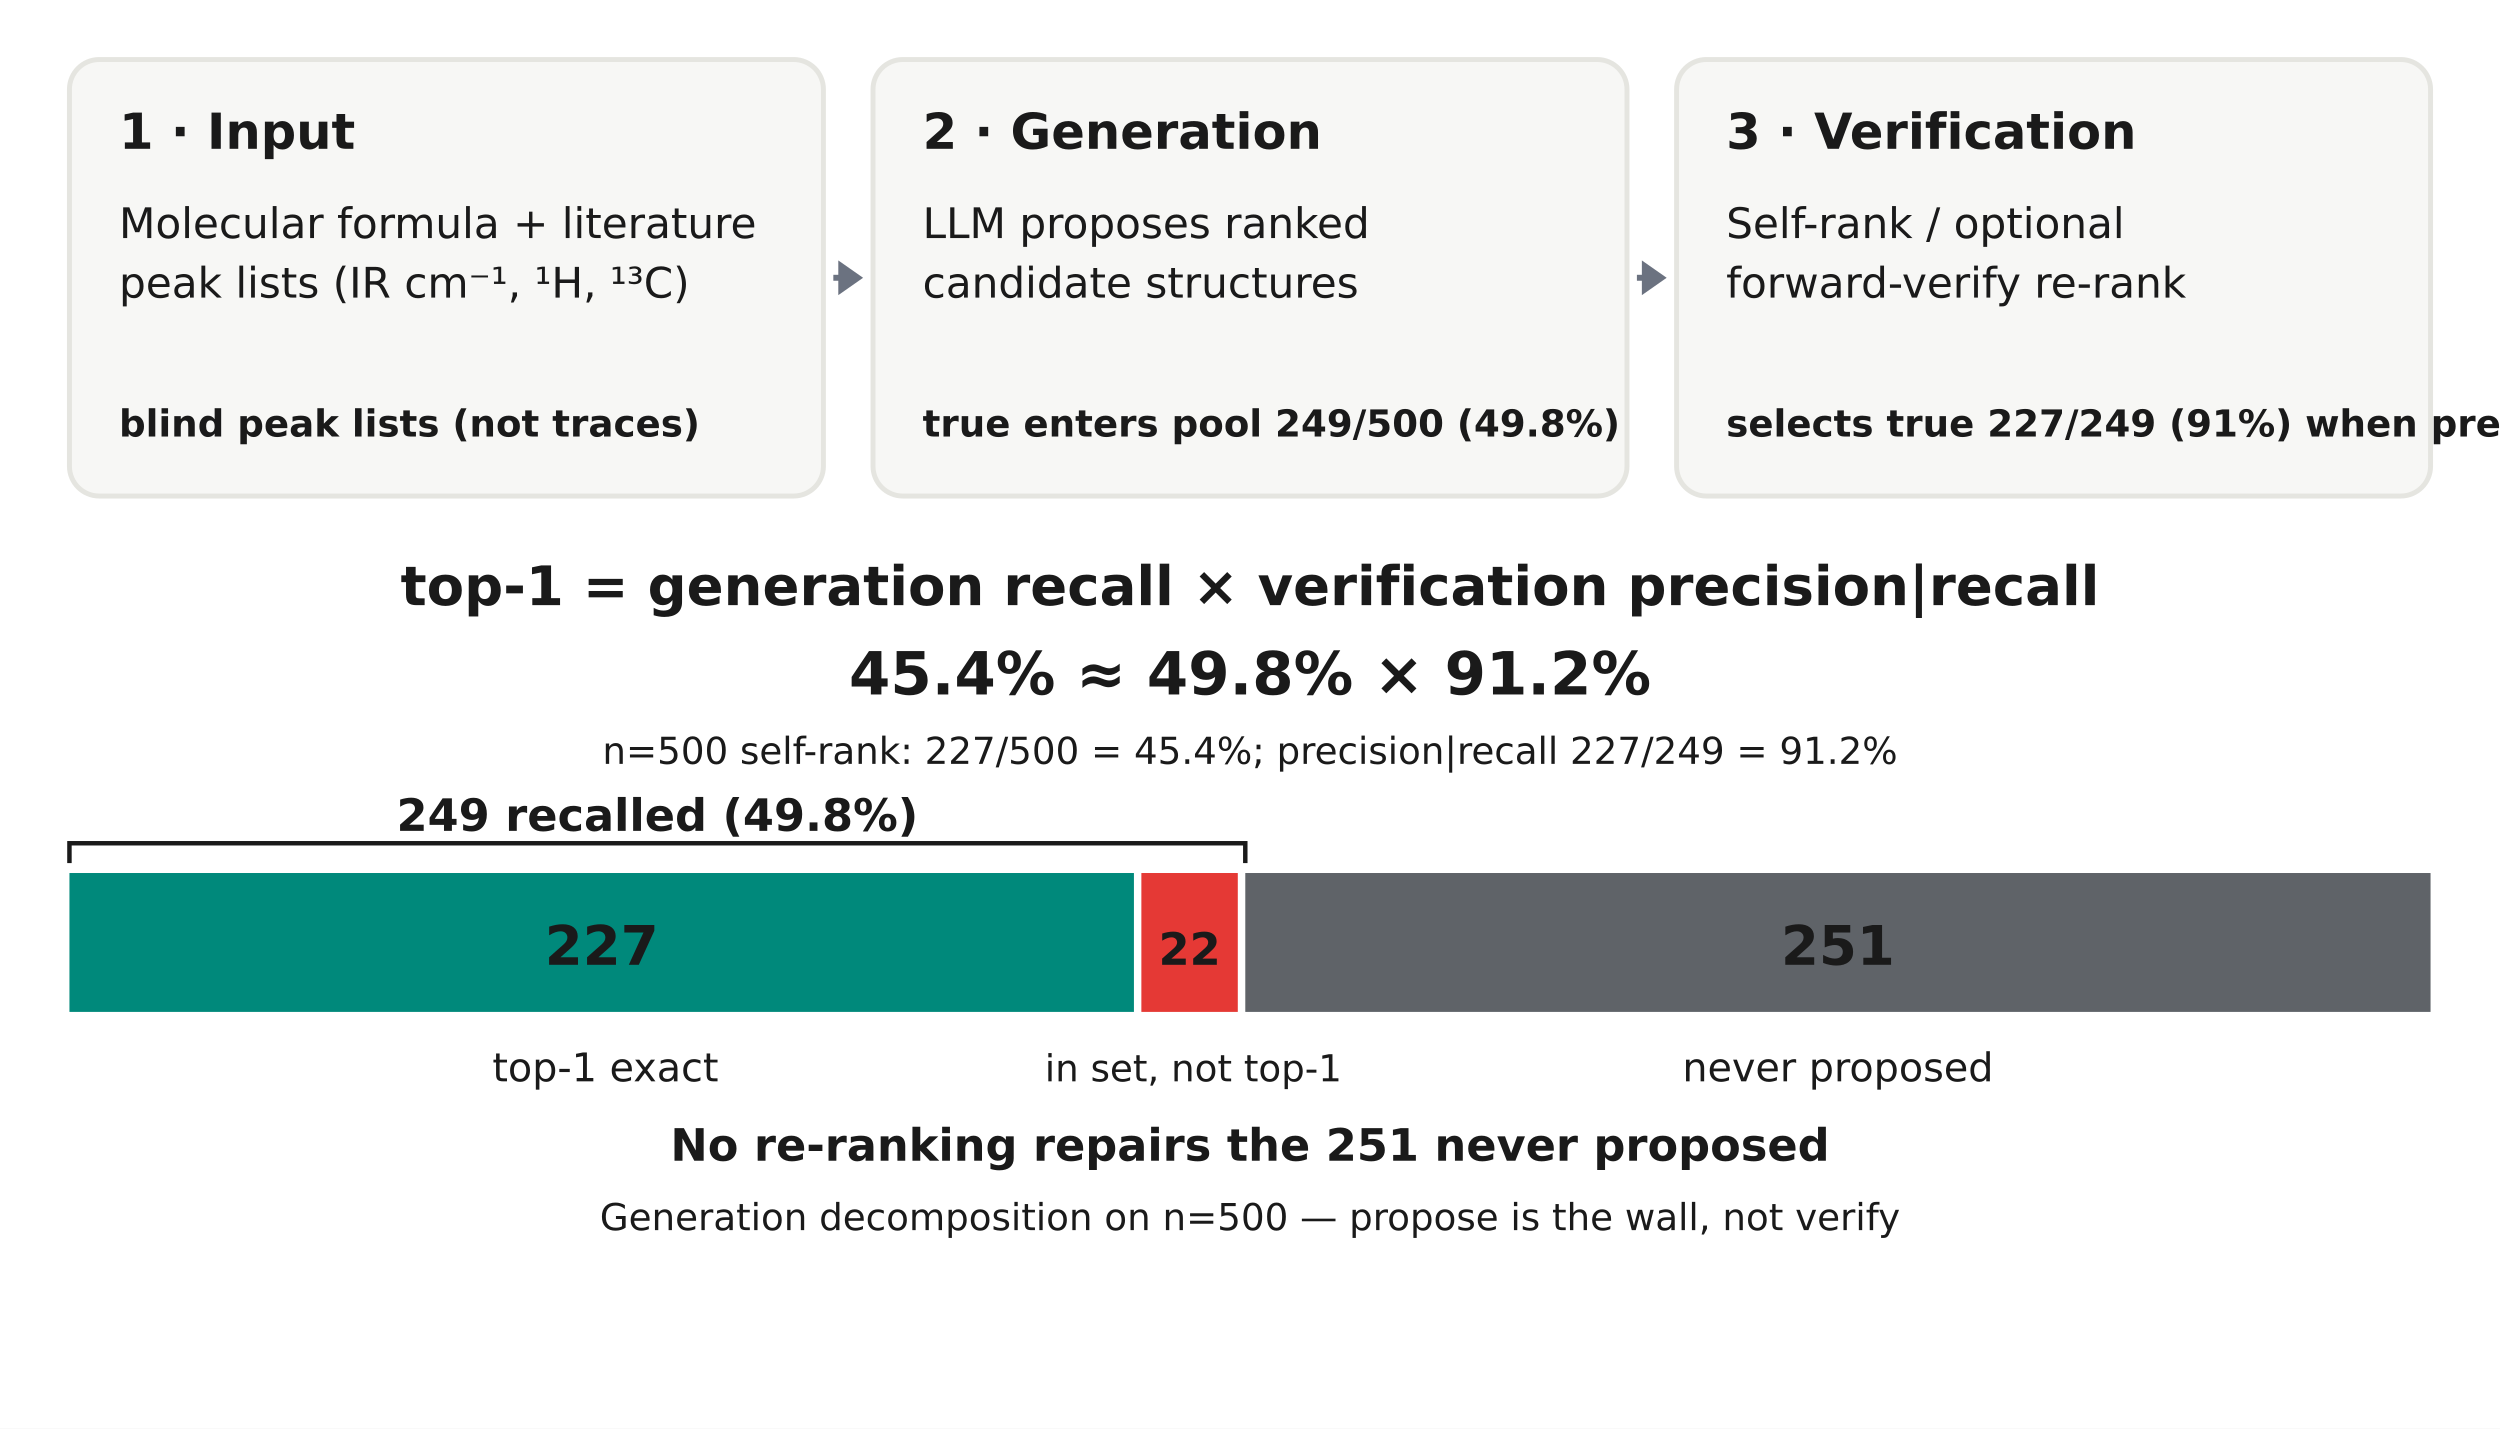
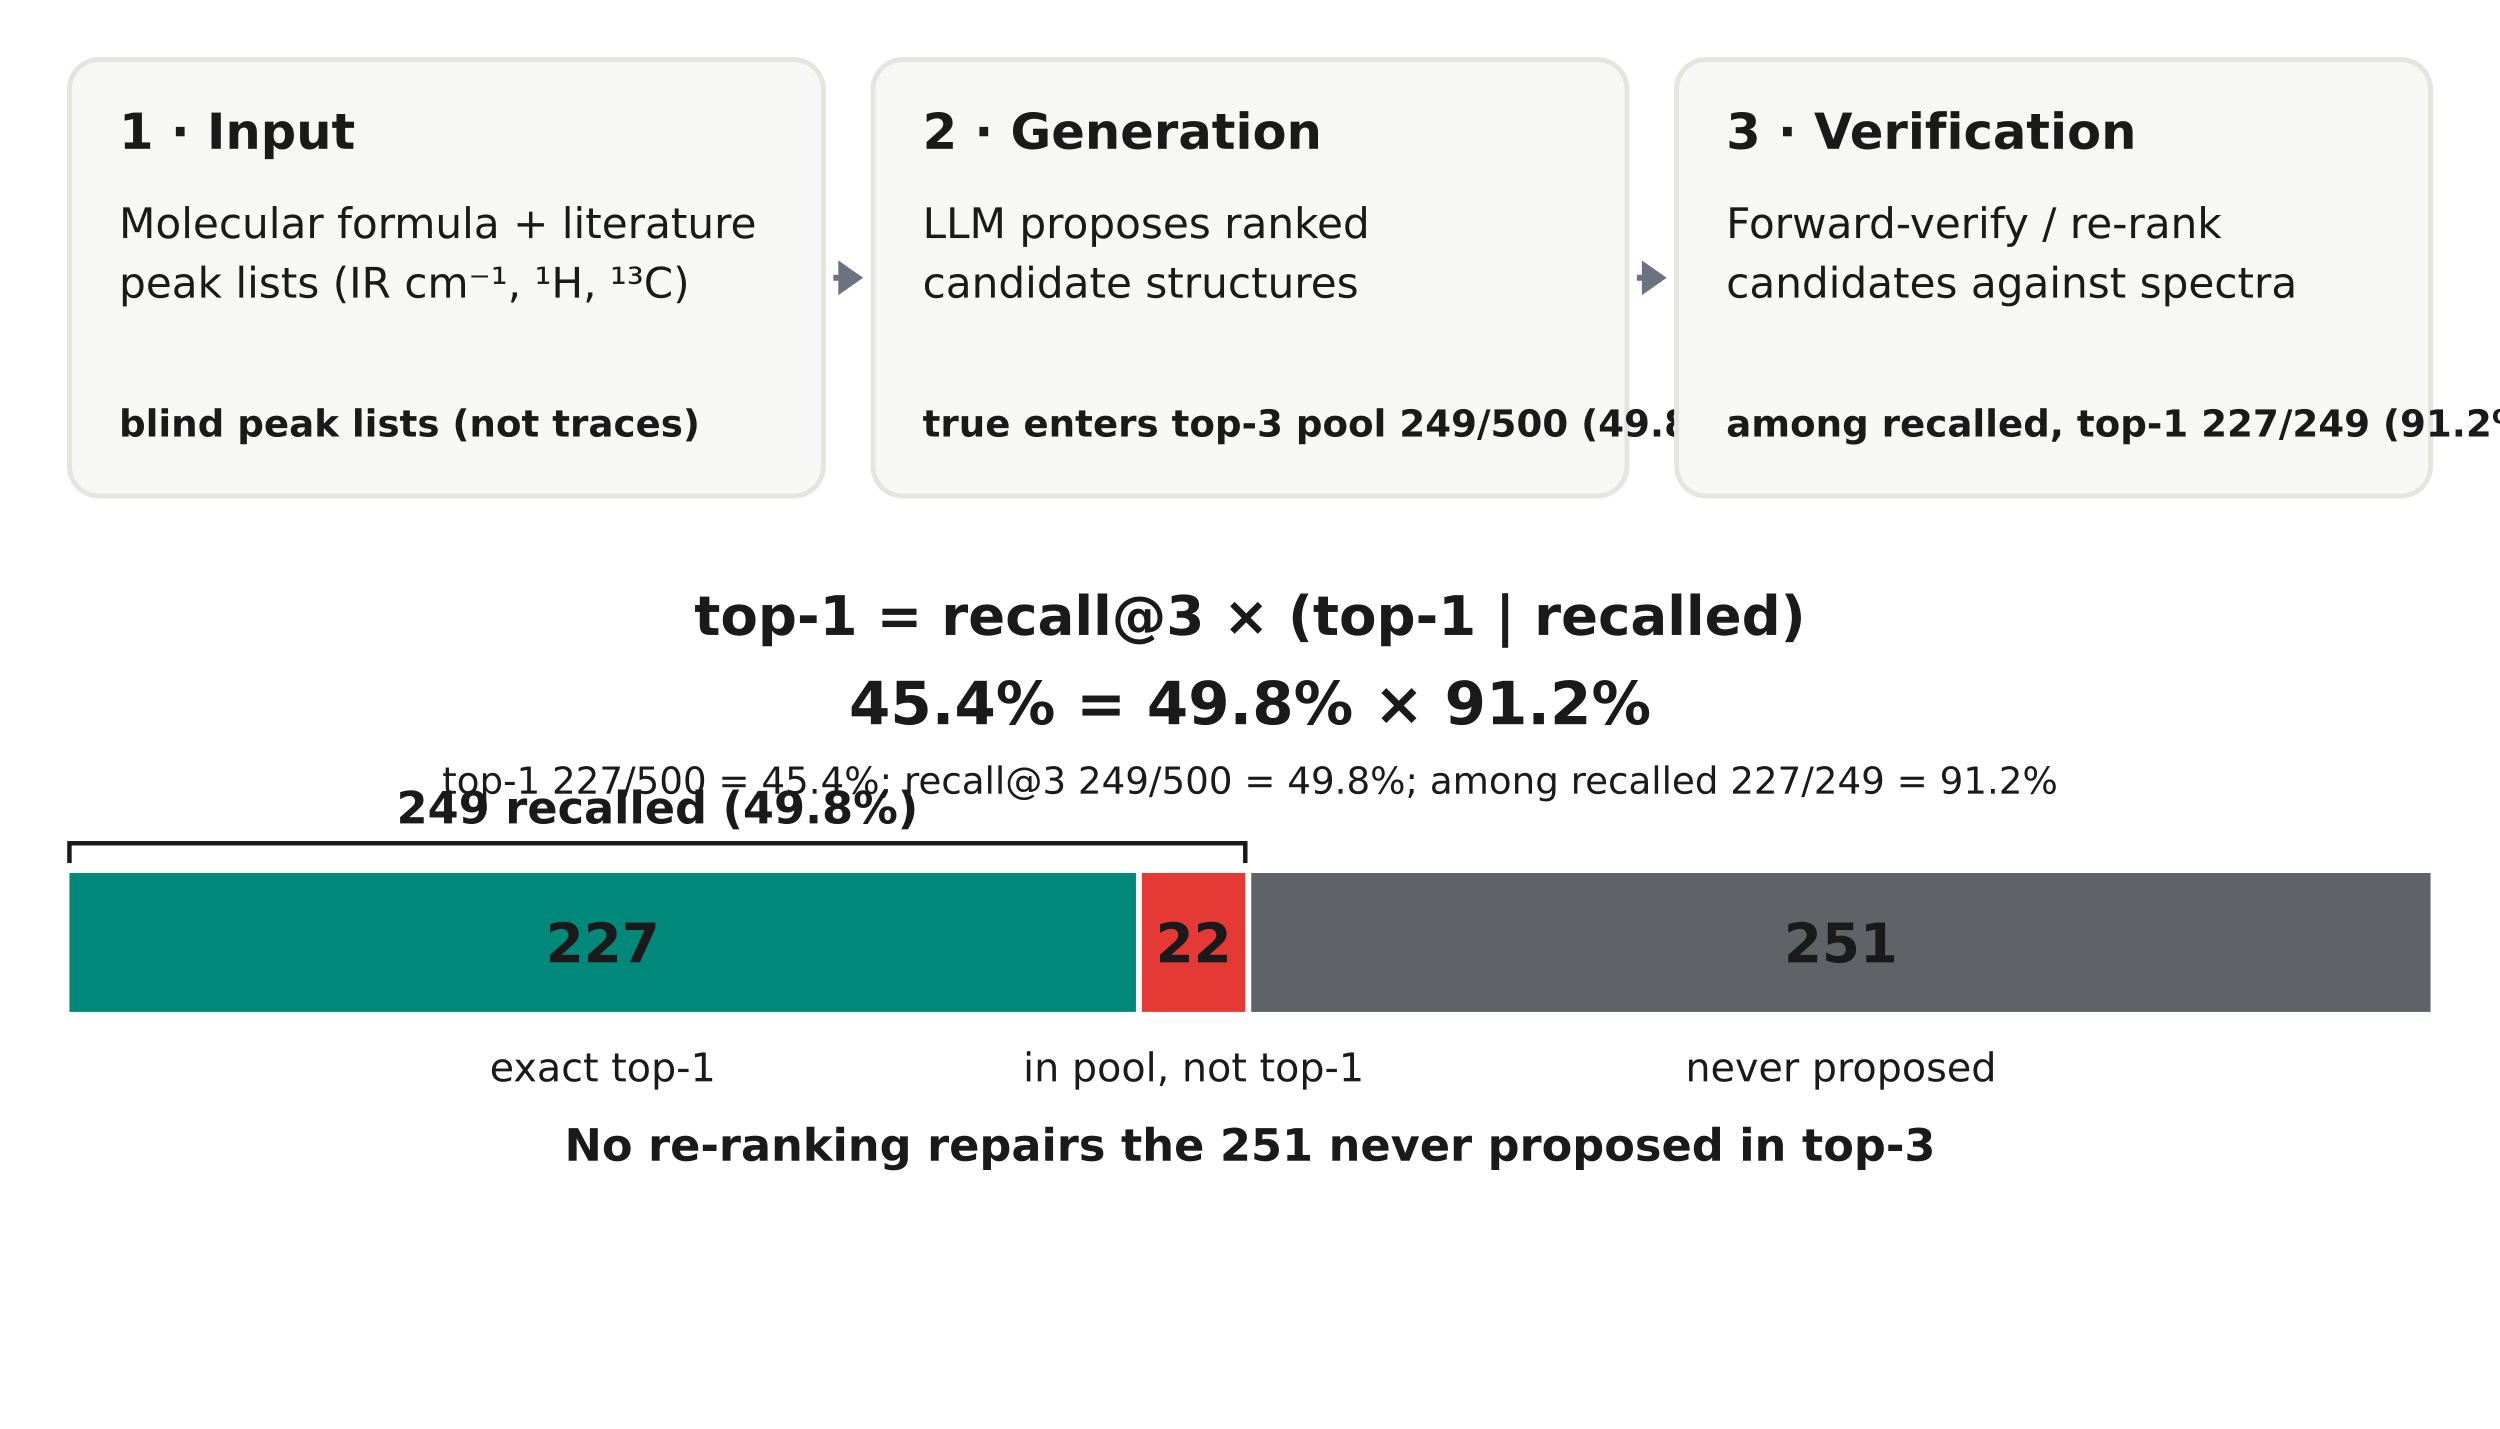
<svg xmlns="http://www.w3.org/2000/svg" width="504.0" height="288.0" viewBox="0 0 504.0 288.0">
  <rect width="504.0" height="288.0" fill="#FFFFFF" />
  <defs>
    <style type="text/css">@font-face { font-family: DejaVuSans; src: local("DejaVu Sans"); }text { font-family: DejaVuSans, Helvetica, Arial, sans-serif; fill: #1A1A1A; }</style>
  </defs>
  <rect x="14.0" y="12.0" width="152.0" height="88.0" rx="6" ry="6" fill="#F7F7F5" stroke="#E5E5E0" stroke-width="1" />
  <text x="24.0" y="30.0" font-size="10" font-weight="700">1 · Input</text>
  <text x="24.0" y="48.0" font-size="8.5" fill="#1A1A1A">Molecular formula + literature</text>
  <text x="24.0" y="60.0" font-size="8.5" fill="#1A1A1A">peak lists (IR cm⁻¹, ¹H, ¹³C)</text>
  <text x="24.0" y="88.0" font-size="7.5" font-weight="600" fill="#00897B">blind peak lists (not traces)</text>
  <line x1="168.0" y1="56.0" x2="170.0" y2="56.0" stroke="#6B7280" stroke-width="1.2" />
  <polygon points="174.0,56.0 169.0,52.5 169.0,59.5" fill="#6B7280" />
  <rect x="176.0" y="12.0" width="152.0" height="88.0" rx="6" ry="6" fill="#F7F7F5" stroke="#E5E5E0" stroke-width="1" />
  <text x="186.0" y="30.0" font-size="10" font-weight="700">2 · Generation</text>
  <text x="186.0" y="48.0" font-size="8.5" fill="#1A1A1A">LLM proposes ranked</text>
  <text x="186.0" y="60.0" font-size="8.5" fill="#1A1A1A">candidate structures</text>
-   <text x="186.0" y="88.0" font-size="7.5" font-weight="600" fill="#00897B">true enters pool 249/500 (49.8%)</text>
+   <text x="186.0" y="88.0" font-size="7.5" font-weight="600" fill="#00897B">true enters top-3 pool 249/500 (49.8%)</text>
  <line x1="330.0" y1="56.0" x2="332.0" y2="56.0" stroke="#6B7280" stroke-width="1.2" />
  <polygon points="336.0,56.0 331.0,52.5 331.0,59.5" fill="#6B7280" />
  <rect x="338.0" y="12.0" width="152.0" height="88.0" rx="6" ry="6" fill="#F7F7F5" stroke="#E5E5E0" stroke-width="1" />
  <text x="348.0" y="30.0" font-size="10" font-weight="700">3 · Verification</text>
-   <text x="348.0" y="48.0" font-size="8.5" fill="#1A1A1A">Self-rank / optional</text>
-   <text x="348.0" y="60.0" font-size="8.5" fill="#1A1A1A">forward-verify re-rank</text>
-   <text x="348.0" y="88.0" font-size="7.5" font-weight="600" fill="#00897B">selects true 227/249 (91%) when present</text>
-   <text x="252.0" y="122.0" text-anchor="middle" font-size="11" font-weight="600" fill="#1A1A1A">top-1 = generation recall × verification precision|recall</text>
-   <text x="252.0" y="140.0" text-anchor="middle" font-size="12" font-weight="700" fill="#1A1A1A">45.4% ≈ 49.8% × 91.2%</text>
-   <text x="252.0" y="154.0" text-anchor="middle" font-size="7.5" fill="#6B7280">n=500 self-rank: 227/500 = 45.4%; precision|recall 227/249 = 91.2%</text>
-   <rect x="14.00" y="176.0" width="214.60" height="28.0" fill="#00897B" />
-   <text x="121.30" y="194.5" text-anchor="middle" font-size="11" font-weight="700" fill="#FFFFFF">227</text>
-   <text x="122.05" y="218.0" text-anchor="middle" font-size="8" fill="#6B7280">top-1 exact</text>
-   <rect x="230.10" y="176.0" width="19.44" height="28.0" fill="#E53935" />
-   <text x="239.83" y="194.5" text-anchor="middle" font-size="9" font-weight="700" fill="#FFFFFF">22</text>
-   <text x="240.58" y="218.0" text-anchor="middle" font-size="7.5" fill="#6B7280">in set, not top-1</text>
-   <rect x="251.05" y="176.0" width="238.95" height="28.0" fill="#5F6368" />
-   <text x="370.52" y="194.5" text-anchor="middle" font-size="11" font-weight="700" fill="#FFFFFF">251</text>
-   <text x="370.52" y="218.0" text-anchor="middle" font-size="8" fill="#6B7280">never proposed</text>
+   <text x="348.0" y="48.0" font-size="8.5" fill="#1A1A1A">Forward-verify / re-rank</text>
+   <text x="348.0" y="60.0" font-size="8.5" fill="#1A1A1A">candidates against spectra</text>
+   <text x="348.0" y="88.0" font-size="7.5" font-weight="600" fill="#00897B">among recalled, top-1 227/249 (91.2%)</text>
+   <text x="252.0" y="128.0" text-anchor="middle" font-size="11" font-weight="600" fill="#1A1A1A">top-1 = recall@3 × (top-1 | recalled)</text>
+   <text x="252.0" y="146.0" text-anchor="middle" font-size="12" font-weight="700" fill="#1A1A1A">45.4% = 49.8% × 91.2%</text>
+   <text x="252.0" y="160.0" text-anchor="middle" font-size="7.5" fill="#6B7280">top-1 227/500 = 45.4%; recall@3 249/500 = 49.8%; among recalled 227/249 = 91.2%</text>
+   <rect x="14.00" y="176.0" width="215.01" height="28.0" fill="#00897B" />
+   <text x="121.51" y="194.0" text-anchor="middle" font-size="11" font-weight="700" fill="#FFFFFF">227</text>
+   <text x="121.51" y="218.0" text-anchor="middle" font-size="8" fill="#6B7280">exact top-1</text>
+   <rect x="230.21" y="176.0" width="20.84" height="28.0" fill="#E53935" />
+   <text x="240.63" y="194.0" text-anchor="middle" font-size="11" font-weight="700" fill="#FFFFFF">22</text>
+   <text x="240.63" y="218.0" text-anchor="middle" font-size="8" fill="#6B7280">in pool, not top-1</text>
+   <rect x="252.25" y="176.0" width="237.75" height="28.0" fill="#5F6368" />
+   <text x="371.13" y="194.0" text-anchor="middle" font-size="11" font-weight="700" fill="#FFFFFF">251</text>
+   <text x="371.13" y="218.0" text-anchor="middle" font-size="8" fill="#6B7280">never proposed</text>
  <polyline points="14.00,174.0 14.00,170.0 251.05,170.0 251.05,174.0" fill="none" stroke="#1A1A1A" stroke-width="0.9" />
-   <text x="132.52" y="167.5" text-anchor="middle" font-size="9" font-weight="600" fill="#1A1A1A">249 recalled (49.8%)</text>
-   <text x="252.0" y="234.0" text-anchor="middle" font-size="9" font-weight="600" fill="#1A1A1A">No re-ranking repairs the 251 never proposed</text>
-   <text x="252.0" y="248.0" text-anchor="middle" font-size="7.5" fill="#6B7280">Generation decomposition on n=500 — propose is the wall, not verify</text>
+   <text x="132.53" y="166.0" text-anchor="middle" font-size="9" font-weight="600" fill="#1A1A1A">249 recalled (49.8%)</text>
+   <text x="252.0" y="234.0" text-anchor="middle" font-size="9" font-weight="600" fill="#1A1A1A">No re-ranking repairs the 251 never proposed in top-3</text>
</svg>
